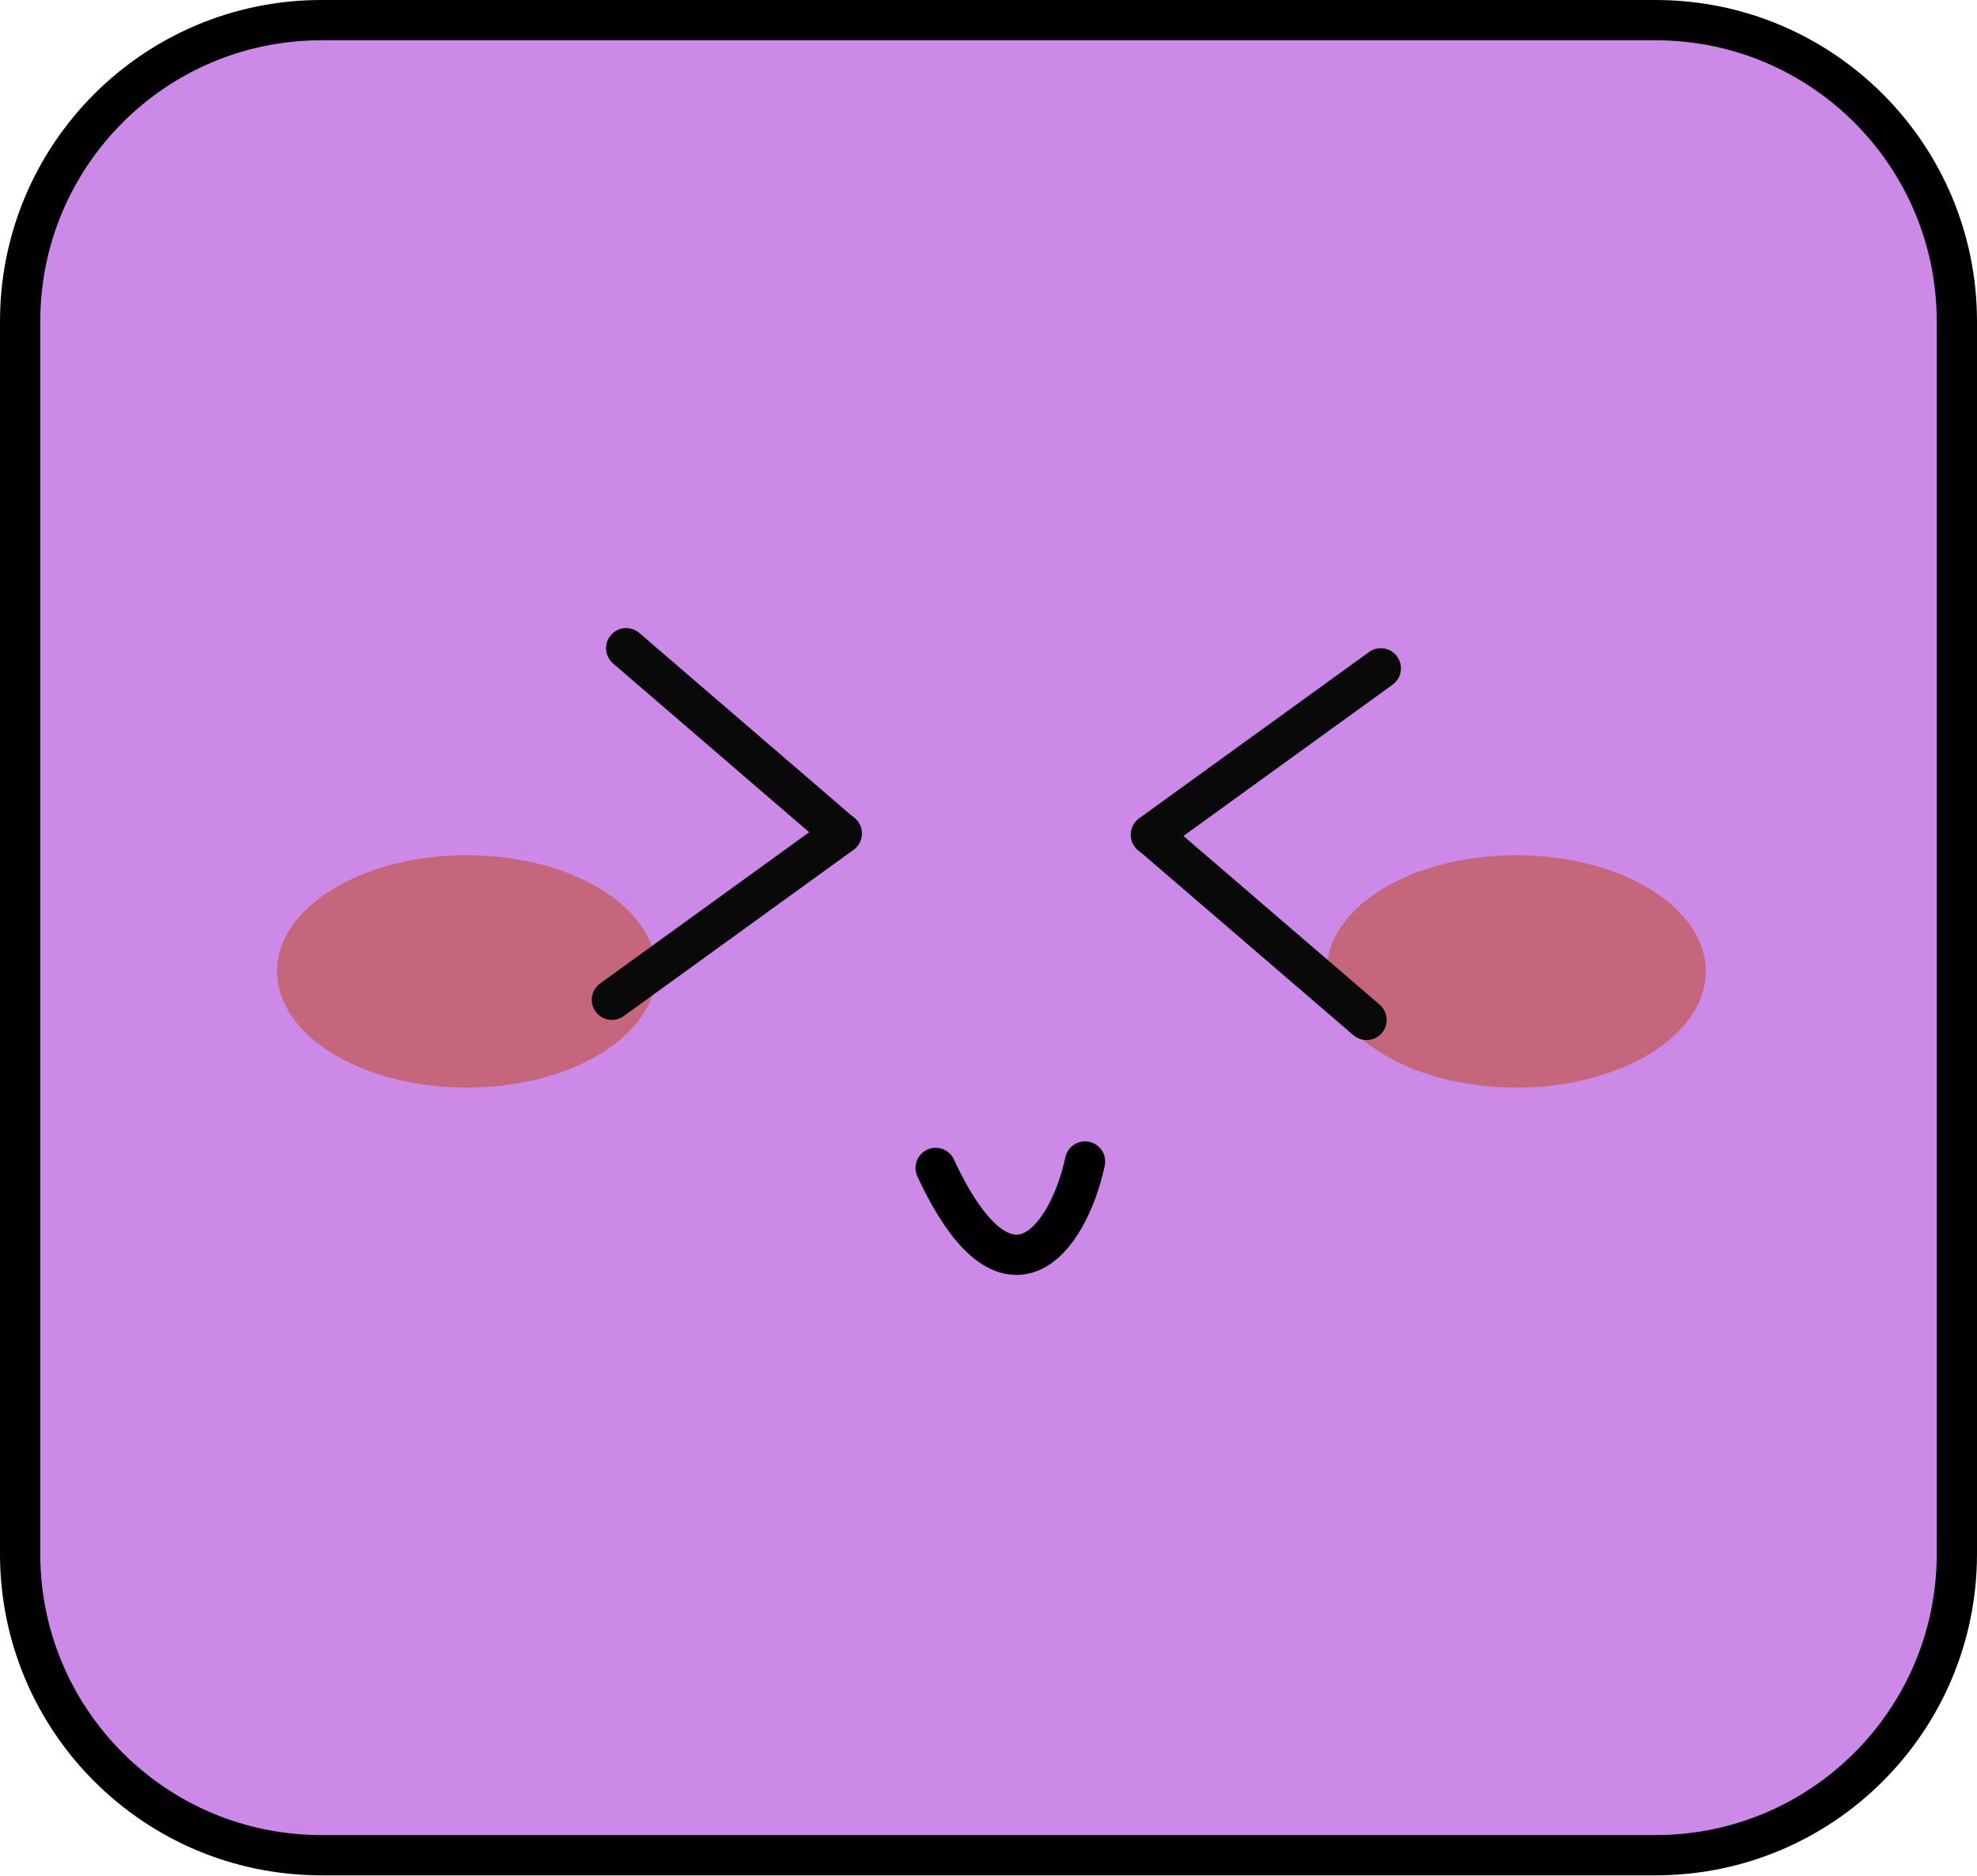
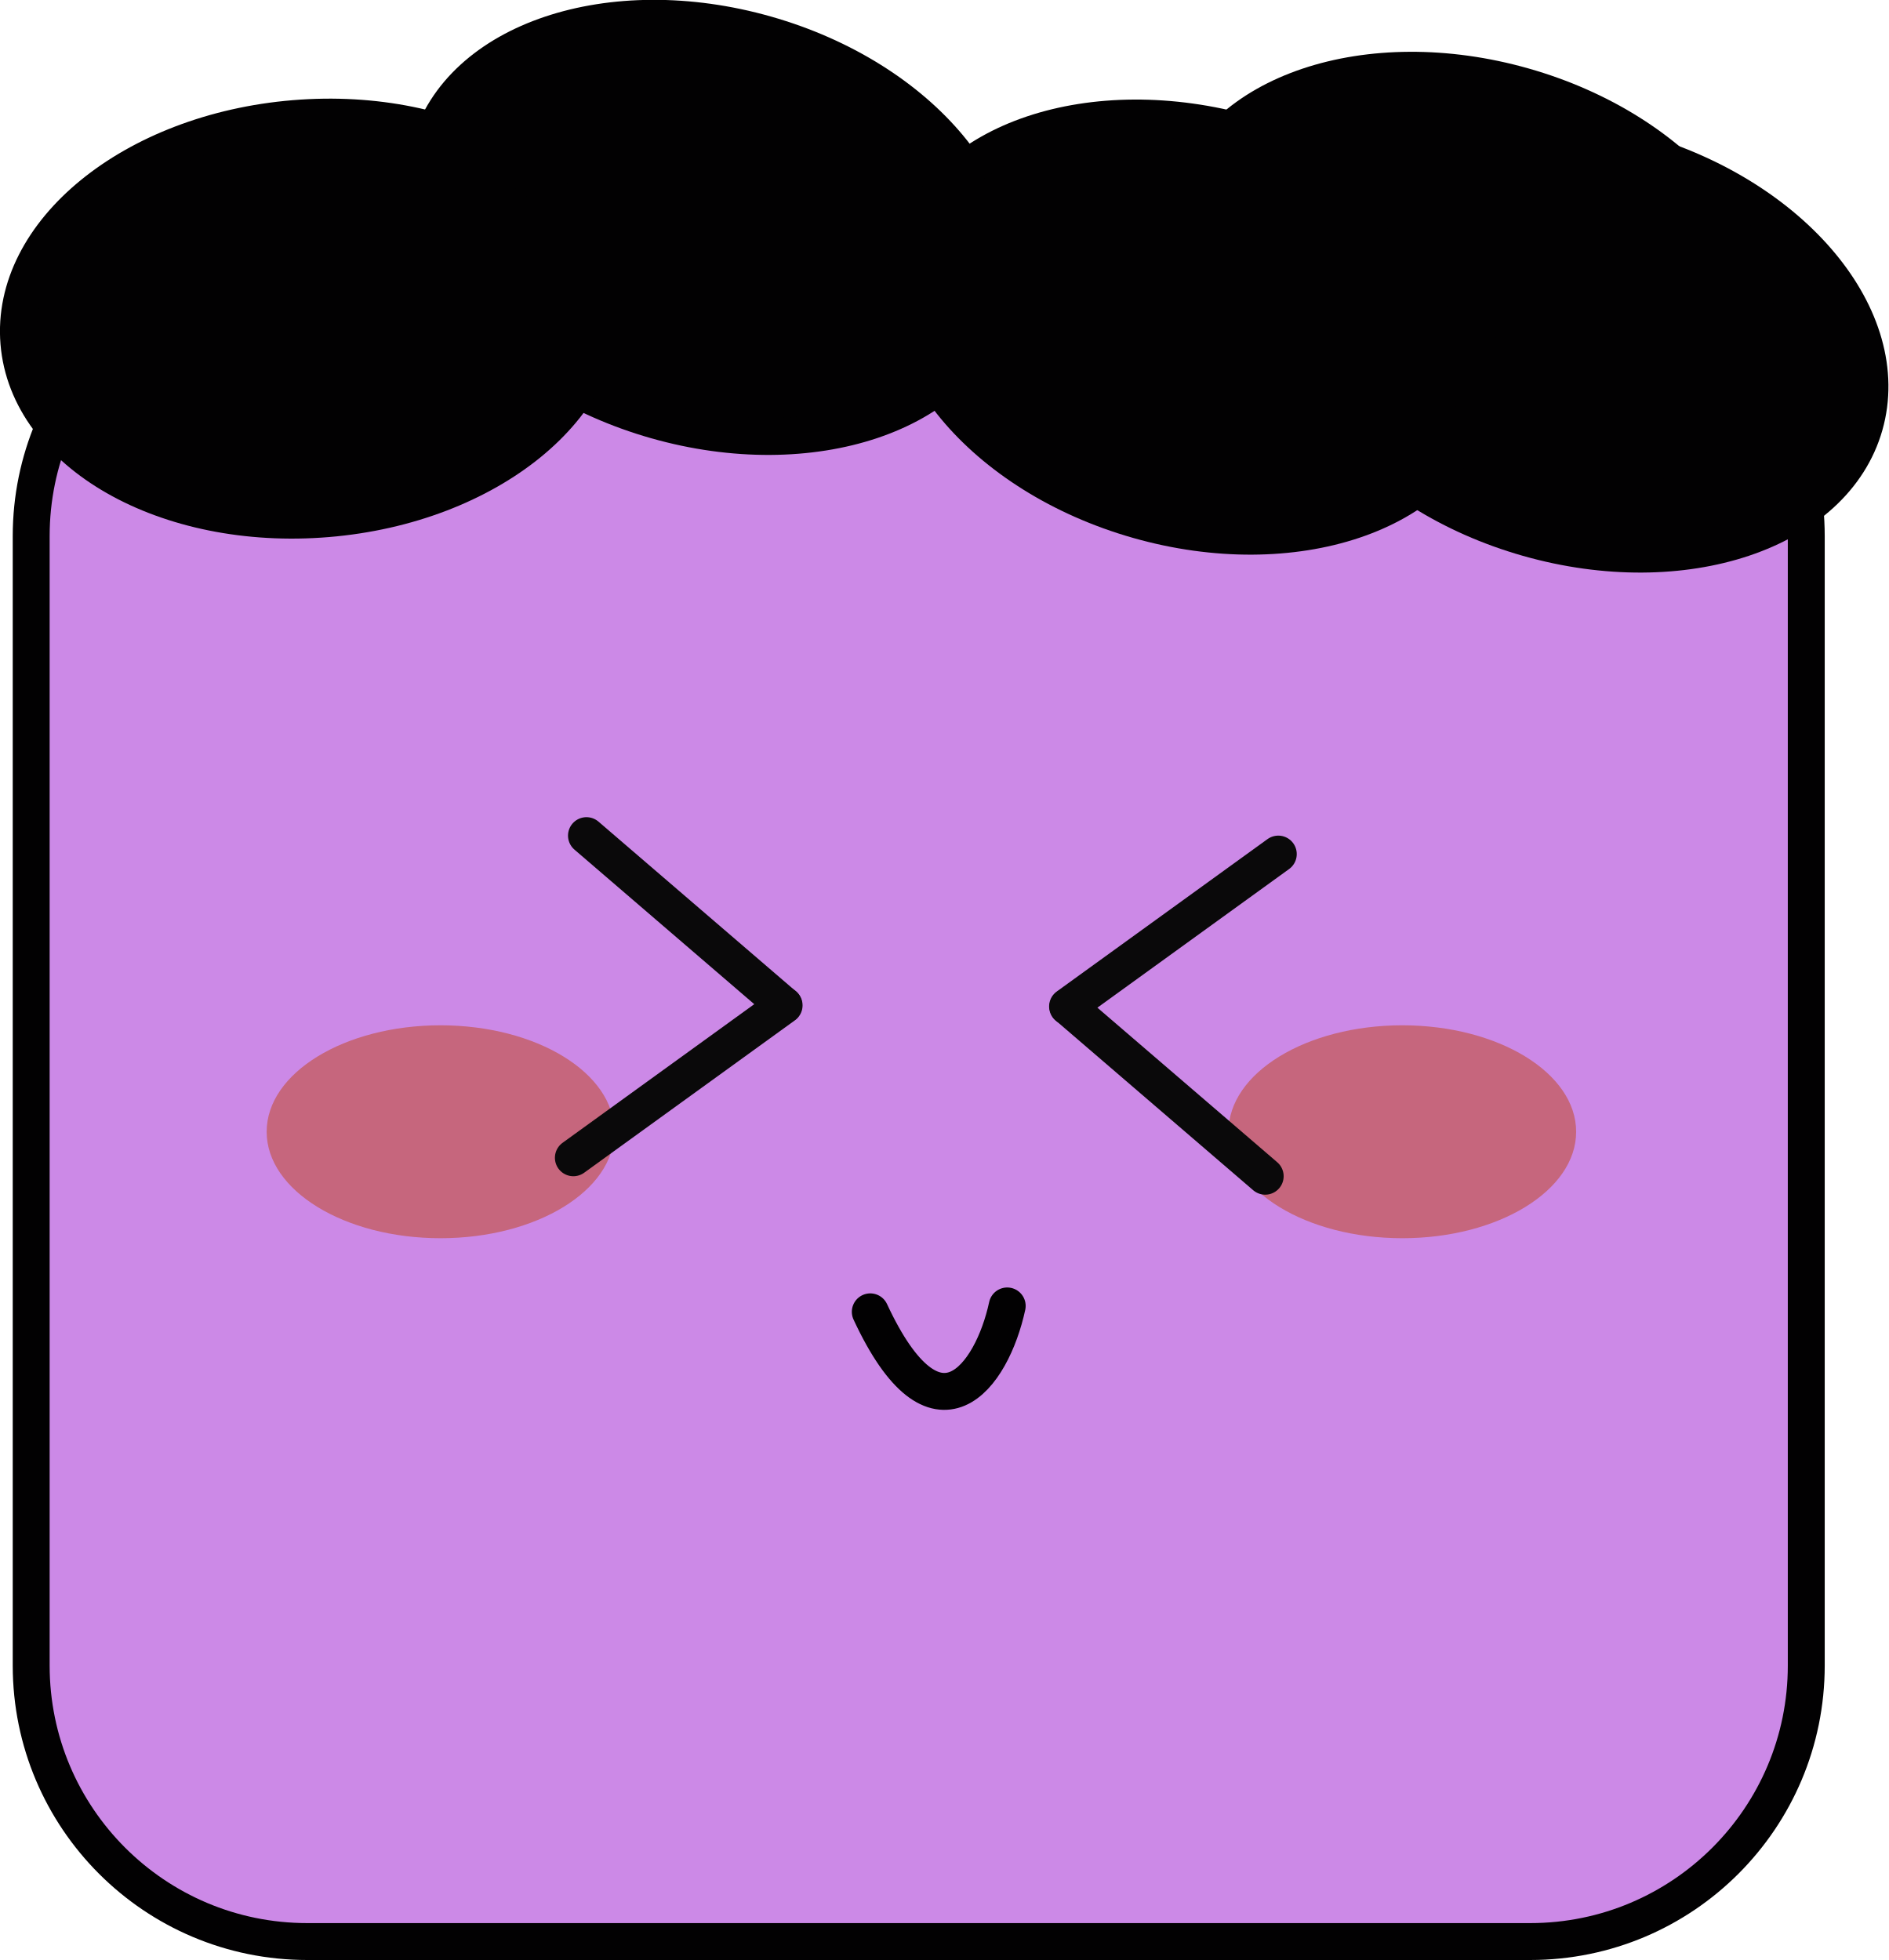
- <svg xmlns="http://www.w3.org/2000/svg" viewBox="0 0 98.19 93.13">
+ <svg xmlns="http://www.w3.org/2000/svg" viewBox="0 0 102.33 106.23">
  <defs>
-     <style>.cls-1{fill:#cc89e7;}.cls-1,.cls-3{stroke:#020102;}.cls-1,.cls-3,.cls-4{stroke-miterlimit:10;stroke-width:2px;}.cls-2{fill:#c6667d;}.cls-3{fill:none;}.cls-3,.cls-4{stroke-linecap:round;}.cls-4{fill:#0a090a;stroke:#0a090a;}</style>
+     <style>.cls-1{fill:#cc89e7;}.cls-1,.cls-3,.cls-5{stroke:#020102;}.cls-1,.cls-3,.cls-4,.cls-5{stroke-miterlimit:10;stroke-width:2px;}.cls-2{fill:#c6667d;}.cls-3{fill:none;}.cls-3,.cls-4{stroke-linecap:round;}.cls-4{fill:#0a090a;stroke:#0a090a;}.cls-5{fill:#020102;}</style>
  </defs>
  <g id="Capa_2" data-name="Capa 2">
    <g id="Capa_1-2" data-name="Capa 1">
-       <rect class="cls-1" x="1" y="1" width="96.19" height="91.13" rx="14.96" />
-       <ellipse class="cls-2" cx="23.18" cy="48.24" rx="9.42" ry="5.77" />
-       <ellipse class="cls-2" cx="75.3" cy="48.24" rx="9.42" ry="5.77" />
-       <path class="cls-3" d="M53.89,57.68c-.82,3.84-3.85,8-7.42.32" />
-       <line class="cls-4" x1="31.1" y1="32.19" x2="41.78" y2="41.38" />
-       <line class="cls-4" x1="30.39" y1="49.65" x2="41.81" y2="41.39" />
-       <line class="cls-4" x1="67.87" y1="50.65" x2="57.18" y2="41.46" />
-       <line class="cls-4" x1="68.58" y1="33.19" x2="57.16" y2="41.45" />
+       <rect class="cls-1" x="1.69" y="14.1" width="96.19" height="91.13" rx="14.96" />
+       <ellipse class="cls-2" cx="23.87" cy="61.34" rx="9.42" ry="5.77" />
+       <ellipse class="cls-2" cx="75.99" cy="61.34" rx="9.42" ry="5.77" />
+       <path class="cls-3" d="M54.58,70.78c-.83,3.84-3.85,8-7.42.32" />
+       <line class="cls-4" x1="31.78" y1="45.29" x2="42.47" y2="54.48" />
+       <line class="cls-4" x1="31.07" y1="62.75" x2="42.49" y2="54.49" />
+       <line class="cls-4" x1="68.56" y1="63.75" x2="57.87" y2="54.56" />
+       <line class="cls-4" x1="69.27" y1="46.29" x2="57.85" y2="54.55" />
+       <ellipse class="cls-5" cx="85.78" cy="18.7" rx="10.88" ry="15.87" transform="translate(44.32 96.09) rotate(-74.12)" />
+       <ellipse class="cls-5" cx="79.59" cy="15.14" rx="10.88" ry="15.87" transform="translate(43.25 87.55) rotate(-74.12)" />
+       <ellipse class="cls-5" cx="38.53" cy="12.33" rx="10.88" ry="15.87" transform="translate(16.13 46.01) rotate(-74.12)" />
+       <ellipse class="cls-5" cx="16.84" cy="17.27" rx="15.87" ry="10.88" transform="translate(-1.37 1.45) rotate(-4.74)" />
+       <ellipse class="cls-5" cx="64.66" cy="17.73" rx="10.88" ry="15.87" transform="translate(29.91 75.07) rotate(-74.12)" />
    </g>
  </g>
</svg>
